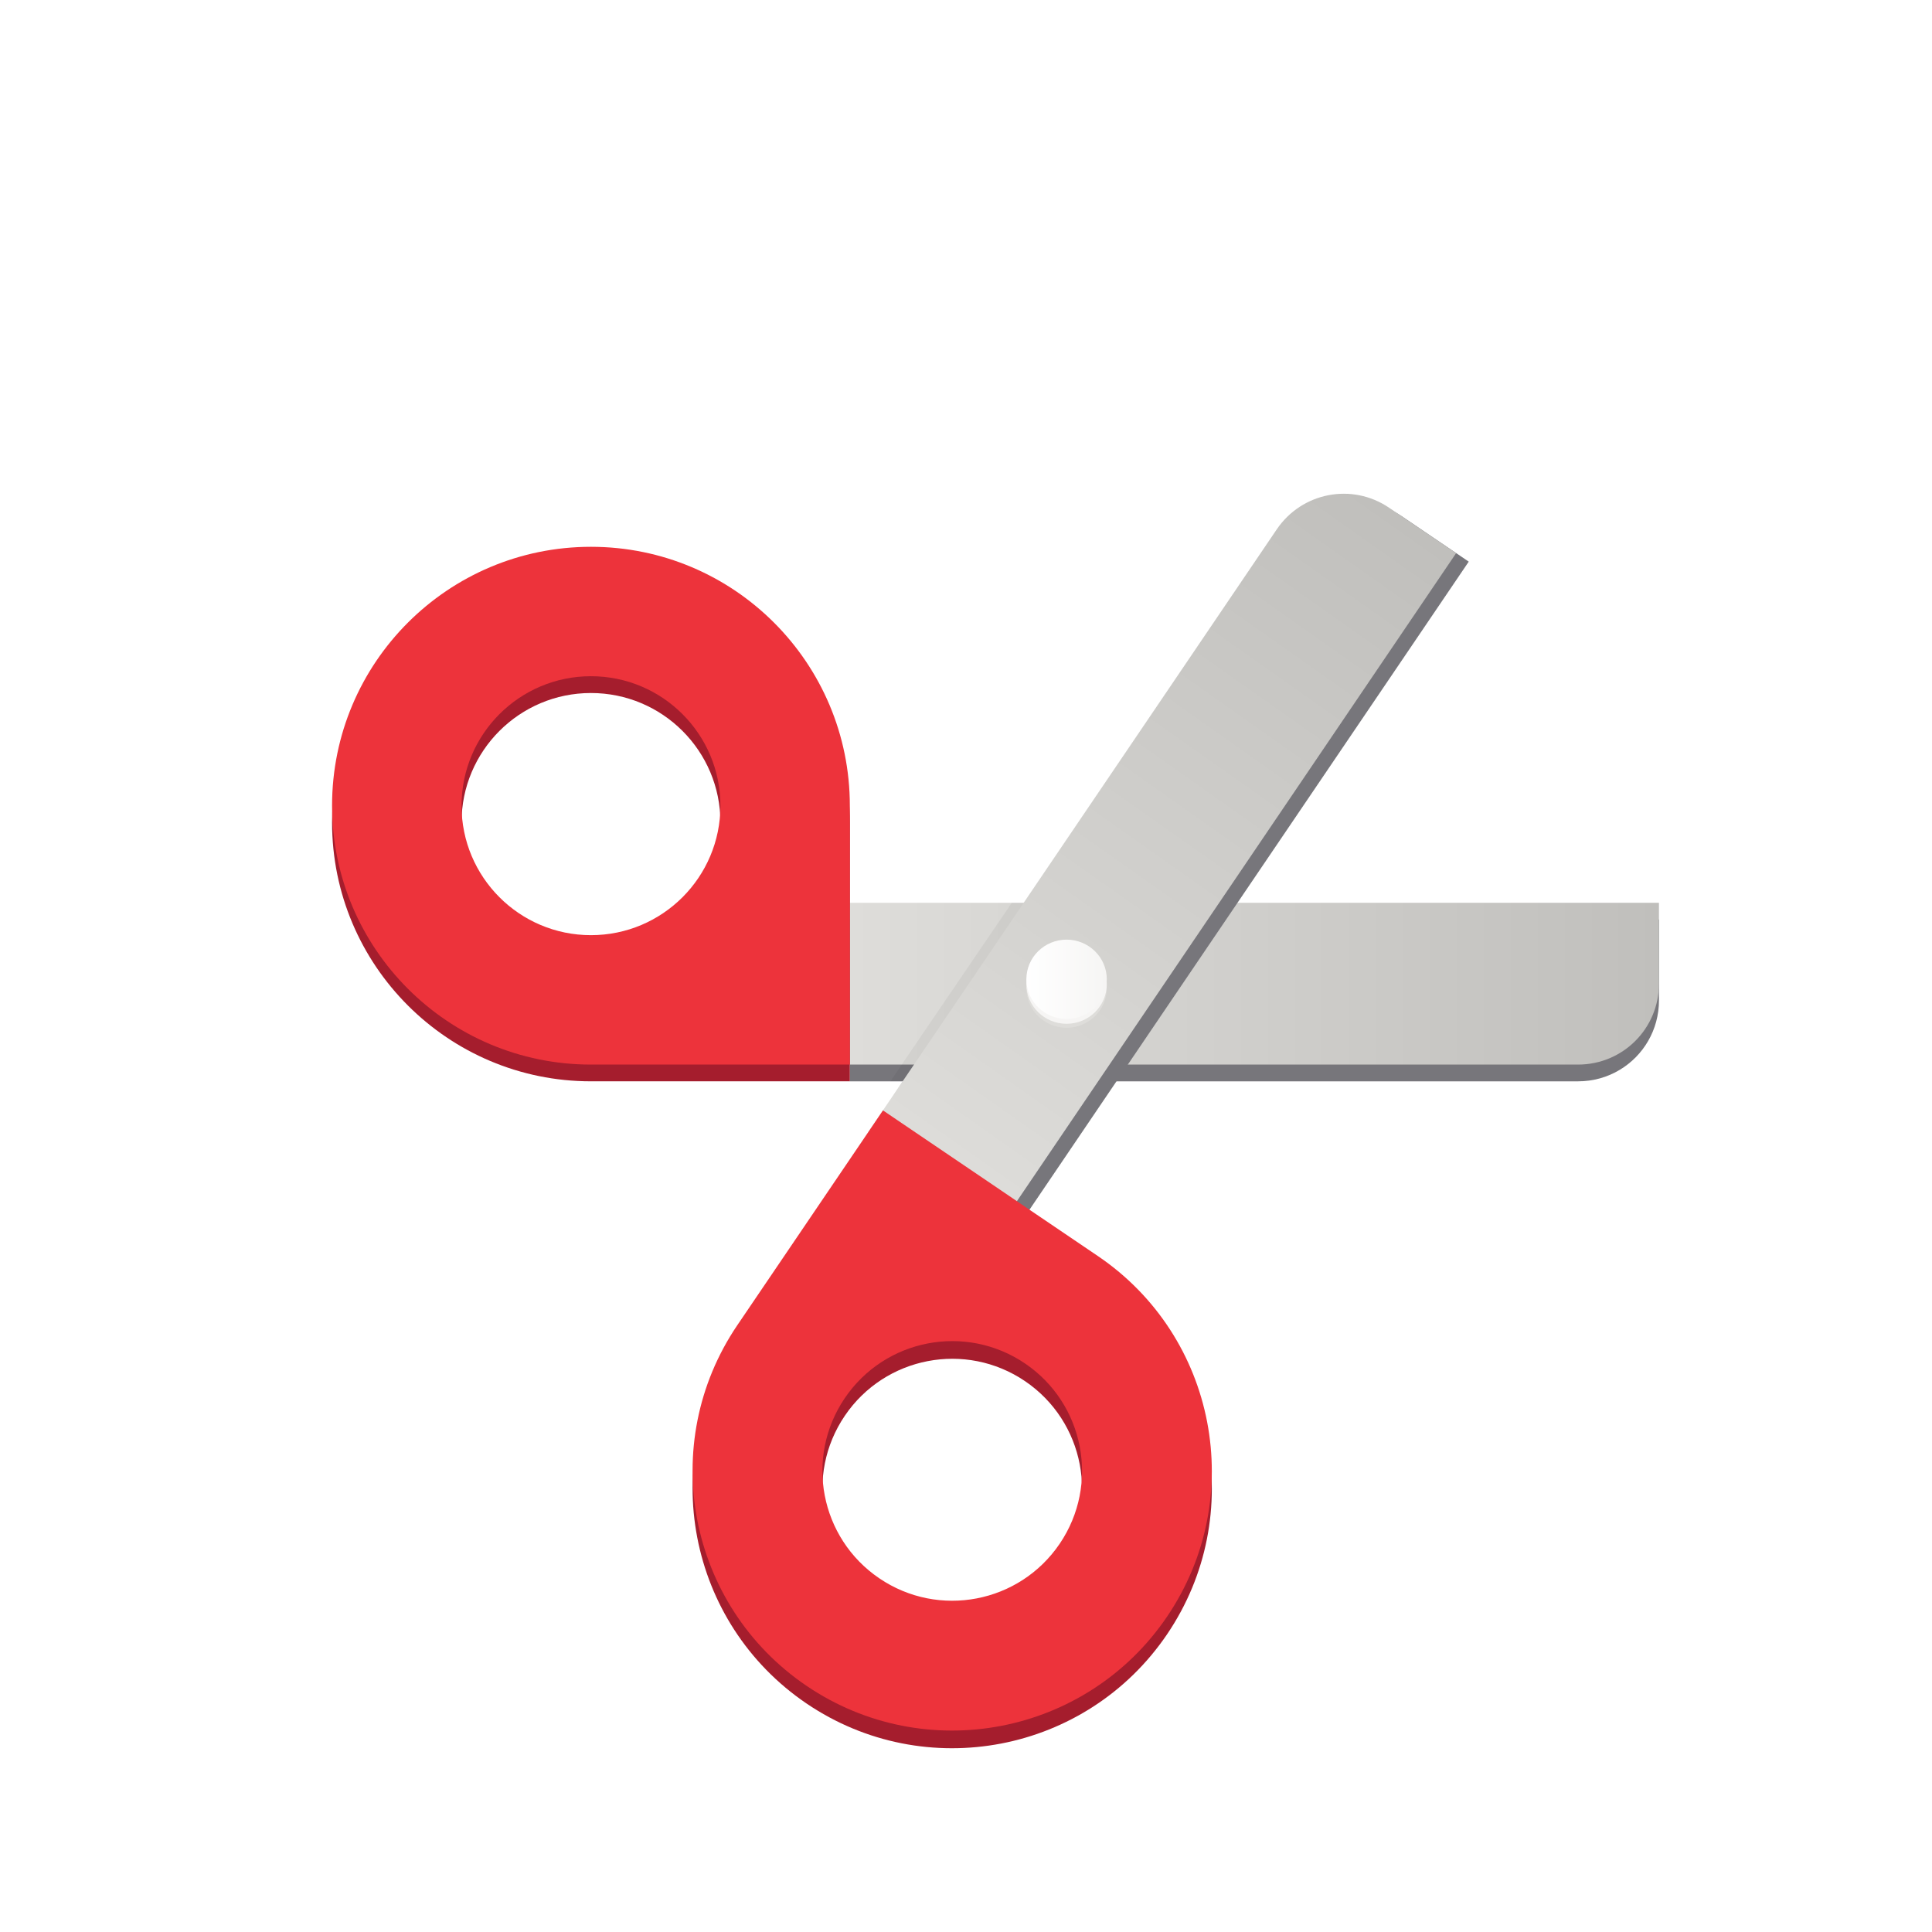
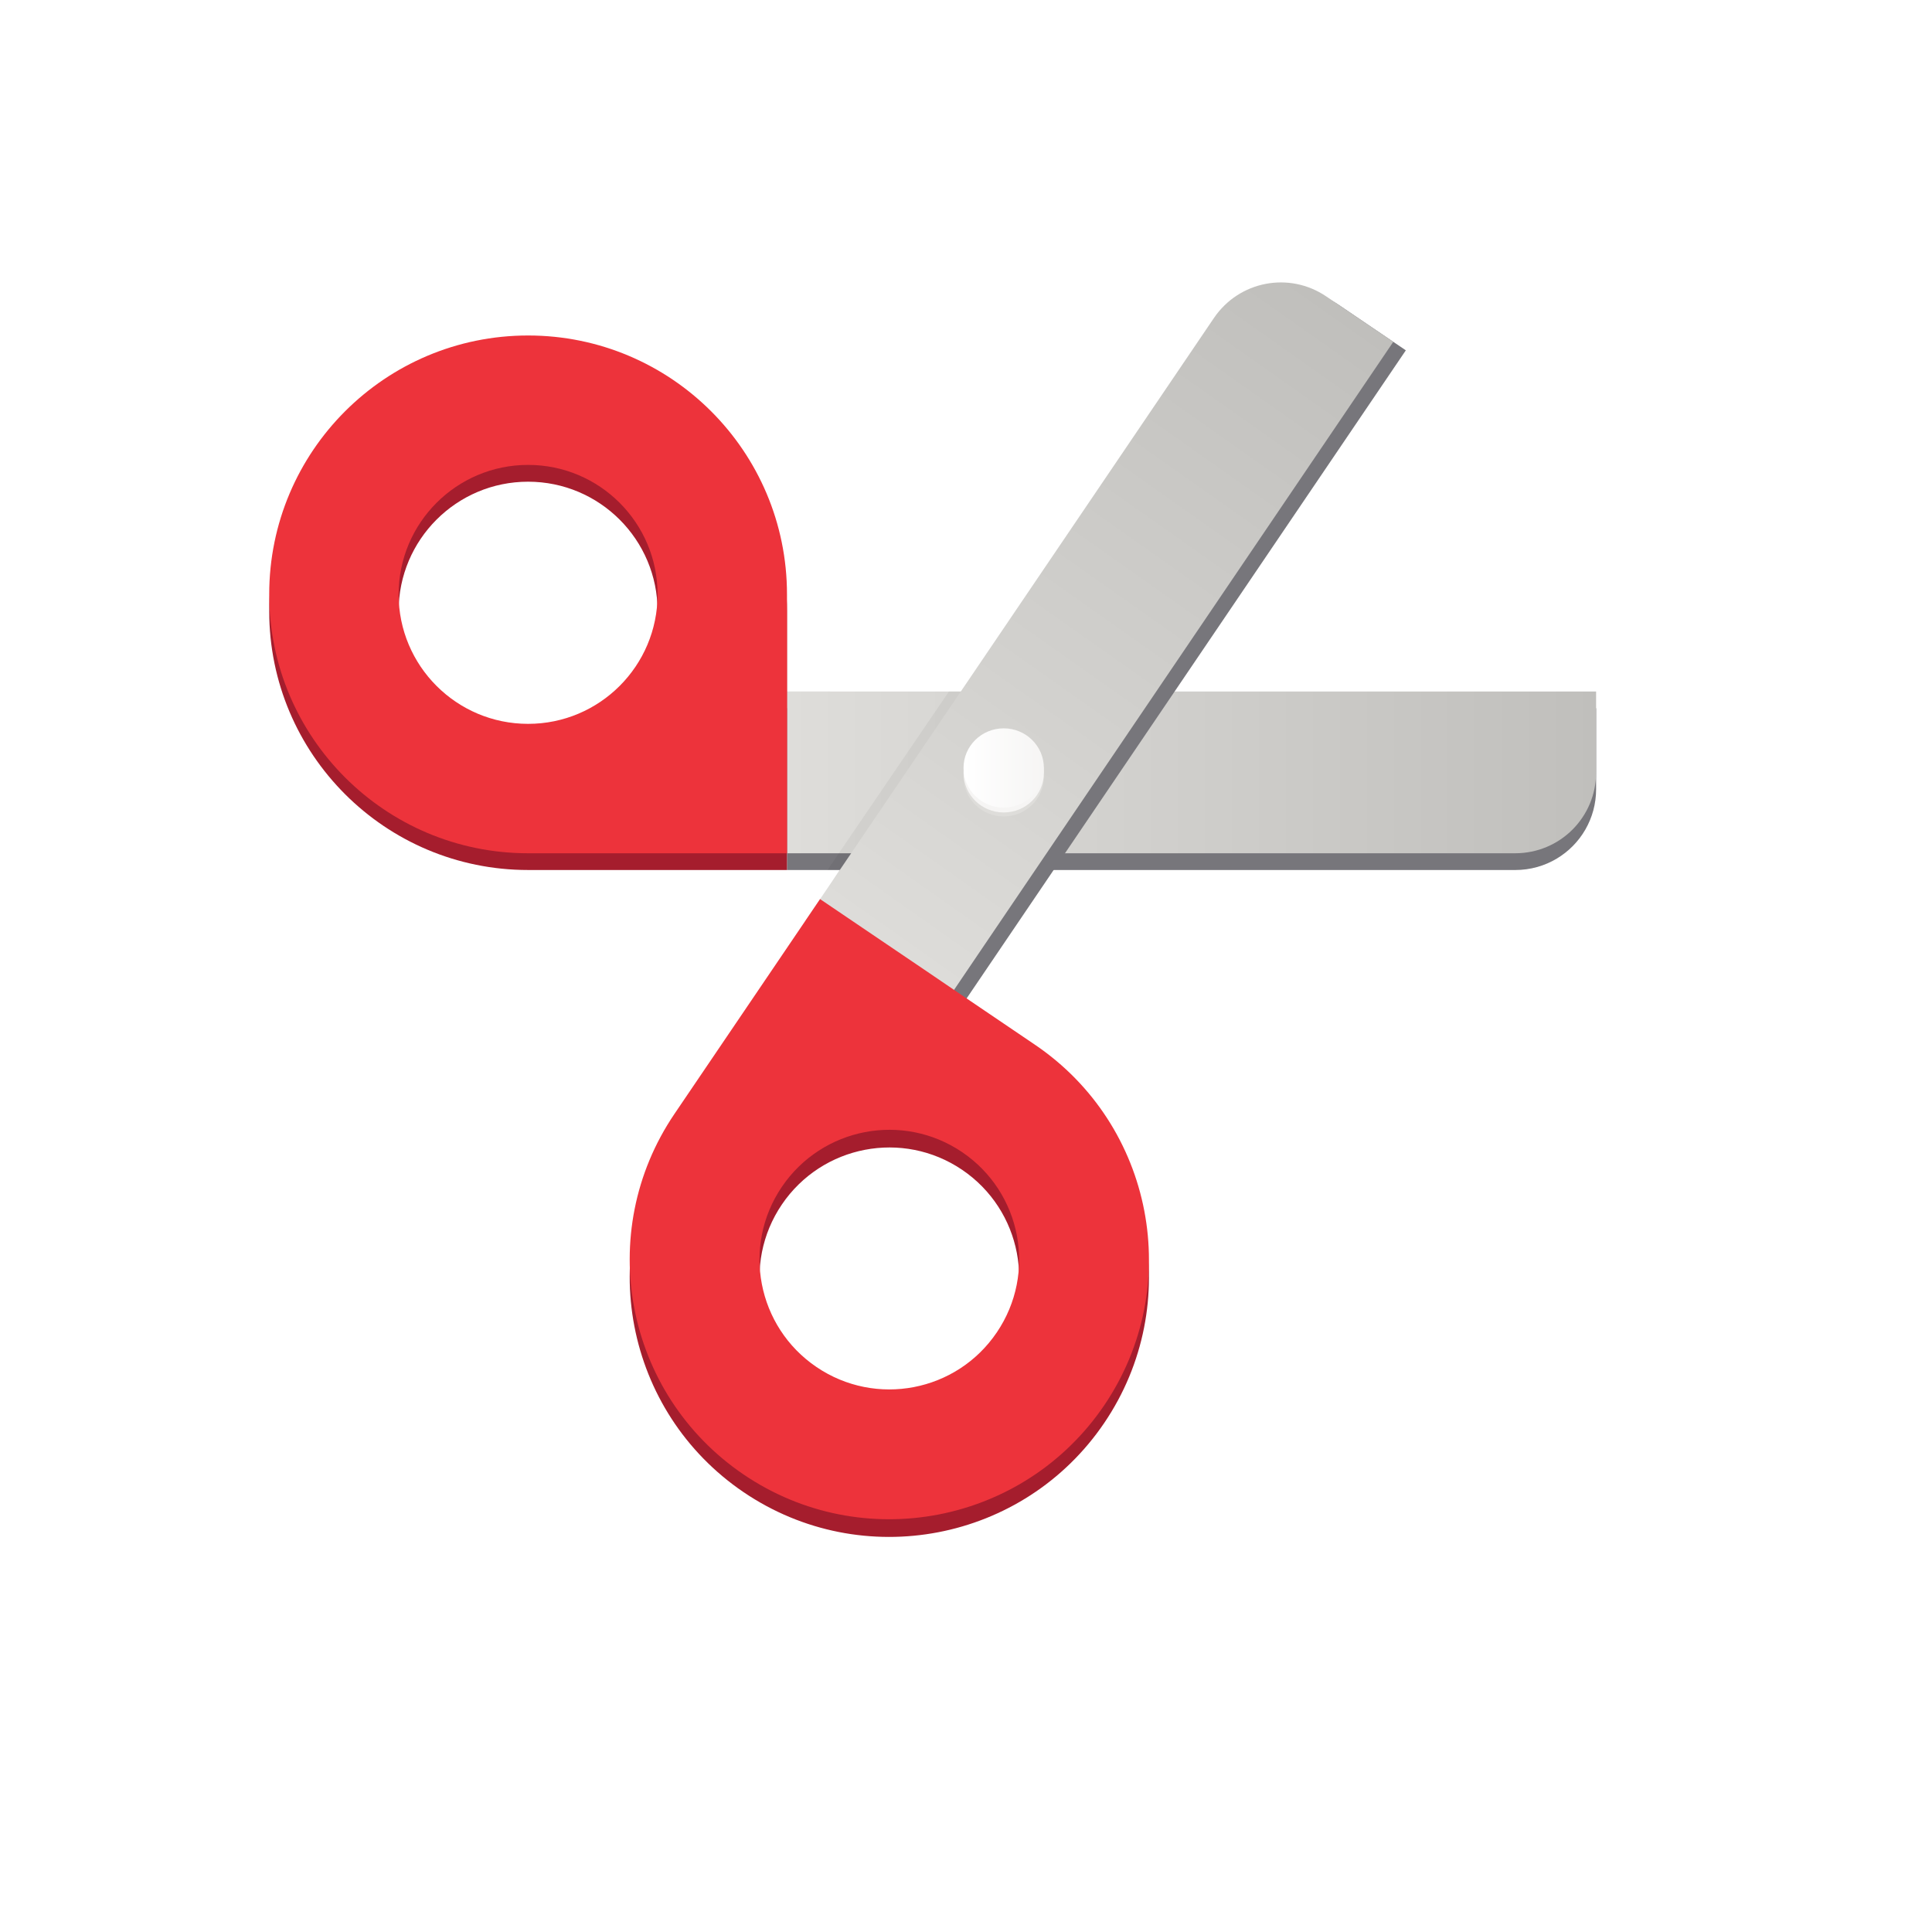
<svg xmlns="http://www.w3.org/2000/svg" xmlns:xlink="http://www.w3.org/1999/xlink" height="128px" viewBox="0 0 128 128" width="128px">
  <filter id="a" height="100%" width="100%" x="0%" y="0%">
    <feColorMatrix color-interpolation-filters="sRGB" values="0 0 0 0 1 0 0 0 0 1 0 0 0 0 1 0 0 0 1 0" />
  </filter>
  <mask id="b">
    <g filter="url(#a)">
      <rect fill-opacity="0.4" height="153.6" width="153.6" x="-12.8" y="-12.8" />
    </g>
  </mask>
-   <linearGradient id="c" gradientTransform="matrix(-0.0213601 5.360341 5.360341 0.0213601 39.15656 54.28856)" gradientUnits="userSpaceOnUse" x1="6" x2="6.445" y1="6.5" y2="6.5">
+   <linearGradient id="c" gradientTransform="matrix(-0.0213601 5.360341 5.360341 0.0213601 34.99137 40.28856)" gradientUnits="userSpaceOnUse" x1="6" x2="6.445" y1="6.5" y2="6.5">
    <stop offset="0" />
    <stop offset="1" stop-color="#4d4d4d" stop-opacity="0" />
  </linearGradient>
  <clipPath id="d">
    <rect height="152" width="192" />
  </clipPath>
  <linearGradient id="e" gradientUnits="userSpaceOnUse">
    <stop offset="0" stop-color="#deddda" />
    <stop offset="1" stop-color="#c0bfbc" />
  </linearGradient>
-   <linearGradient id="f" x1="56.306" x2="109.91" xlink:href="#e" y1="65.172" y2="65.172" />
+   <linearGradient id="f" x1="52.141" x2="105.745" xlink:href="#e" y1="51.172" y2="51.172" />
  <mask id="g">
    <g filter="url(#a)">
      <rect fill-opacity="0.05" height="153.6" width="153.6" x="-12.8" y="-12.8" />
    </g>
  </mask>
  <clipPath id="h">
    <rect height="152" width="192" />
  </clipPath>
-   <linearGradient id="i" x1="61.961" x2="92.87" xlink:href="#e" y1="78.012" y2="34.205" />
-   <linearGradient id="j" gradientUnits="userSpaceOnUse" x1="68" x2="73.327" y1="64.881" y2="64.881">
+   <linearGradient id="i" x1="57.795" x2="88.704" xlink:href="#e" y1="64.012" y2="20.205" />
+   <linearGradient id="j" gradientUnits="userSpaceOnUse" x1="63.834" x2="69.162" y1="50.881" y2="50.881">
    <stop offset="0" stop-color="#ffffff" />
    <stop offset="1" stop-color="#f6f5f4" />
  </linearGradient>
  <g mask="url(#b)">
    <g clip-path="url(#d)" transform="matrix(1 0 0 1 -8 -16)">
-       <path d="m 68.512 86.566 l -1.332 2.027 l 12.609 0.438 l 1.77 -2.559 z m 0 0" fill="url(#c)" />
+       <path d="m 64.344 72.566 l -1.328 2.027 l 12.609 0.438 l 1.77 -2.559 z m 0 0" fill="url(#c)" />
    </g>
  </g>
-   <path d="m 56.305 60.922 v 10.719 h 48.246 c 1.012 0 1.957 -0.277 2.762 -0.762 c 1.559 -0.934 2.598 -2.641 2.598 -4.598 v -5.359 z m 0 0" fill="#77767b" />
-   <path d="m 56.305 59.812 v 10.719 h 48.246 c 2.969 0 5.359 -2.391 5.359 -5.359 v -5.359 z m 0 0" fill="url(#f)" />
-   <path d="m 39.152 37.336 c -9.473 0 -17.152 7.68 -17.152 17.152 c 0 9.473 7.68 17.152 17.152 17.152 h 17.152 v -17.152 c 0 -9.473 -7.68 -17.152 -17.152 -17.152 z m 0 8.578 c 4.738 0 8.578 3.84 8.578 8.574 c 0 4.738 -3.84 8.578 -8.578 8.578 c -4.734 0 -8.574 -3.84 -8.574 -8.578 c 0 -4.734 3.84 -8.574 8.574 -8.574 z m 0 0" fill="#a51d2d" />
+   <path d="m 52.141 46.922 v 10.719 h 48.242 c 1.016 0 1.961 -0.277 2.766 -0.762 c 1.559 -0.934 2.598 -2.641 2.598 -4.598 v -5.359 z m 0 0" fill="#77767b" />
+   <path d="m 52.141 45.812 v 10.719 h 48.242 c 2.973 0 5.363 -2.391 5.363 -5.359 v -5.359 z m 0 0" fill="url(#f)" />
+   <path d="m 34.988 23.336 c -9.473 0 -17.152 7.68 -17.152 17.152 c 0 9.473 7.68 17.152 17.152 17.152 h 17.152 v -17.152 c 0 -9.473 -7.68 -17.152 -17.152 -17.152 z m 0 8.578 c 4.738 0 8.578 3.84 8.578 8.574 c 0 4.738 -3.84 8.578 -8.578 8.578 s -8.578 -3.84 -8.578 -8.578 c 0 -4.734 3.84 -8.574 8.578 -8.574 z m 0 0" fill="#a51d2d" />
  <g mask="url(#g)">
    <g clip-path="url(#h)" transform="matrix(1 0 0 1 -8 -16)">
-       <path d="m 76.848 75.812 h -1.812 l -8.047 11.828 h 1.82 z m 0 0" />
+       <path d="m 72.684 61.812 h -1.812 l -8.051 11.828 h 1.824 z m 0 0" />
    </g>
  </g>
-   <path d="m 67.23 81.586 l -8.875 -6.016 l 3.008 -4.438 l 7.613 -11.234 l 16.449 -24.266 c 1.664 -2.457 4.984 -3.094 7.445 -1.43 l 4.438 3.008 l -3.008 4.438 l -16.449 24.266 l -7.613 11.234 z m 0 0" fill="#77767b" />
-   <path d="m 66.398 81.02 l -8.875 -6.016 l 3.008 -4.438 l 7.613 -11.23 l 16.445 -24.266 c 1.668 -2.457 4.988 -3.098 7.445 -1.43 l 4.438 3.008 l -3.008 4.438 l -16.445 24.266 l -7.613 11.23 z m 0 0" fill="url(#i)" />
-   <path d="m 39.152 36.227 c -9.473 0 -17.152 7.68 -17.152 17.152 s 7.68 17.152 17.152 17.152 h 17.152 v -17.152 c 0 -9.473 -7.68 -17.152 -17.152 -17.152 z m 0 8.574 c 4.738 0 8.578 3.84 8.578 8.578 c 0 4.738 -3.84 8.578 -8.578 8.578 c -4.734 0 -8.574 -3.84 -8.574 -8.578 c 0 -4.738 3.84 -8.578 8.574 -8.578 z m 0 0" fill="#ed333b" />
-   <path d="m 77.324 108.273 c -5.332 7.863 -16.023 9.918 -23.887 4.59 c -7.863 -5.332 -9.918 -16.027 -4.59 -23.891 l 9.652 -14.234 l 6.914 4.684 l 2.578 1.75 l 4.746 3.215 c 7.863 5.328 9.914 16.023 4.586 23.887 z m -7.117 -4.824 c 2.664 -3.93 1.637 -9.277 -2.297 -11.945 c -3.93 -2.664 -9.277 -1.637 -11.941 2.297 c -2.664 3.93 -1.641 9.277 2.293 11.941 c 3.93 2.664 9.277 1.641 11.945 -2.293 z m 0 0" fill="#a51d2d" />
-   <path d="m 77.324 107.102 c -5.332 7.863 -16.023 9.918 -23.887 4.59 c -7.863 -5.332 -9.918 -16.027 -4.59 -23.891 l 9.652 -14.234 l 6.914 4.684 l 2.578 1.75 l 4.746 3.215 c 7.863 5.328 9.914 16.023 4.586 23.887 z m -7.117 -4.824 c 2.664 -3.93 1.637 -9.277 -2.297 -11.945 c -3.93 -2.664 -9.277 -1.637 -11.941 2.297 c -2.664 3.93 -1.641 9.277 2.293 11.941 c 3.93 2.664 9.277 1.641 11.945 -2.293 z m 0 0" fill="#ed333b" />
-   <path d="m 73.328 65.465 c 0 1.449 -1.195 2.625 -2.664 2.625 c -1.473 0 -2.664 -1.176 -2.664 -2.625 c 0 -1.453 1.191 -2.629 2.664 -2.629 c 1.469 0 2.664 1.176 2.664 2.629 z m 0 0" fill="#deddda" />
-   <path d="m 73.328 65.203 c 0 1.449 -1.195 2.625 -2.664 2.625 c -1.473 0 -2.664 -1.176 -2.664 -2.625 c 0 -1.453 1.191 -2.629 2.664 -2.629 c 1.469 0 2.664 1.176 2.664 2.629 z m 0 0" fill="#f6f5f4" />
-   <path d="m 73.328 64.879 c 0 1.453 -1.195 2.629 -2.664 2.629 c -1.473 0 -2.664 -1.176 -2.664 -2.629 c 0 -1.449 1.191 -2.625 2.664 -2.625 c 1.469 0 2.664 1.176 2.664 2.625 z m 0 0" fill="url(#j)" />
-   <path d="m 158.68 5.91 h 0.004 m 0 0 c -161.418 -21.219 -161.418 -21.219 0 0 c 8.723 1.148 8.723 1.148 0 0 z m 0 0" fill-rule="evenodd" />
+   <path d="m 63.066 67.586 l -8.875 -6.016 l 3.008 -4.438 l 7.613 -11.234 l 16.445 -24.266 c 1.668 -2.457 4.988 -3.094 7.445 -1.43 l 4.438 3.008 l -3.008 4.438 l -16.445 24.266 l -7.613 11.234 z m 0 0" fill="#77767b" />
+   <path d="m 62.234 67.02 l -8.875 -6.016 l 3.008 -4.438 l 7.613 -11.23 l 16.445 -24.266 c 1.668 -2.457 4.988 -3.098 7.445 -1.43 l 4.438 3.008 l -3.008 4.438 l -16.449 24.266 l -7.613 11.23 z m 0 0" fill="url(#i)" />
+   <path d="m 34.988 22.227 c -9.473 0 -17.152 7.68 -17.152 17.152 s 7.68 17.152 17.152 17.152 h 17.152 v -17.152 c 0 -9.473 -7.68 -17.152 -17.152 -17.152 z m 0 8.574 c 4.738 0 8.578 3.84 8.578 8.578 c 0 4.738 -3.84 8.578 -8.578 8.578 s -8.578 -3.84 -8.578 -8.578 c 0 -4.738 3.84 -8.578 8.578 -8.578 z m 0 0" fill="#ed333b" />
+   <path d="m 73.16 94.273 c -5.332 7.863 -16.027 9.918 -23.891 4.59 c -7.863 -5.332 -9.914 -16.027 -4.586 -23.891 l 9.648 -14.234 l 6.918 4.684 l 2.574 1.75 l 4.746 3.215 c 7.863 5.328 9.918 16.023 4.59 23.887 z m -7.121 -4.824 c 2.664 -3.93 1.641 -9.277 -2.293 -11.945 c -3.93 -2.664 -9.277 -1.637 -11.945 2.297 c -2.664 3.93 -1.637 9.277 2.297 11.941 c 3.93 2.664 9.277 1.641 11.941 -2.293 z m 0 0" fill="#a51d2d" />
+   <path d="m 73.16 93.102 c -5.332 7.863 -16.027 9.918 -23.891 4.59 c -7.863 -5.332 -9.914 -16.027 -4.586 -23.891 l 9.648 -14.234 l 6.918 4.684 l 2.574 1.75 l 4.746 3.215 c 7.863 5.328 9.918 16.023 4.59 23.887 z m -7.121 -4.824 c 2.664 -3.93 1.641 -9.277 -2.293 -11.945 c -3.93 -2.664 -9.277 -1.637 -11.945 2.297 c -2.664 3.93 -1.637 9.277 2.297 11.941 c 3.93 2.664 9.277 1.641 11.941 -2.293 z m 0 0" fill="#ed333b" />
+   <path d="m 69.16 51.465 c 0 1.449 -1.191 2.625 -2.66 2.625 c -1.473 0 -2.664 -1.176 -2.664 -2.625 c 0 -1.453 1.191 -2.629 2.664 -2.629 c 1.469 0 2.66 1.176 2.66 2.629 z m 0 0" fill="#deddda" />
+   <path d="m 69.16 51.203 c 0 1.449 -1.191 2.625 -2.66 2.625 c -1.473 0 -2.664 -1.176 -2.664 -2.625 c 0 -1.453 1.191 -2.629 2.664 -2.629 c 1.469 0 2.66 1.176 2.66 2.629 z m 0 0" fill="#f6f5f4" />
+   <path d="m 69.16 50.879 c 0 1.453 -1.191 2.629 -2.66 2.629 c -1.473 0 -2.664 -1.176 -2.664 -2.629 c 0 -1.449 1.191 -2.625 2.664 -2.625 c 1.469 0 2.66 1.176 2.66 2.625 z m 0 0" fill="url(#j)" />
</svg>
